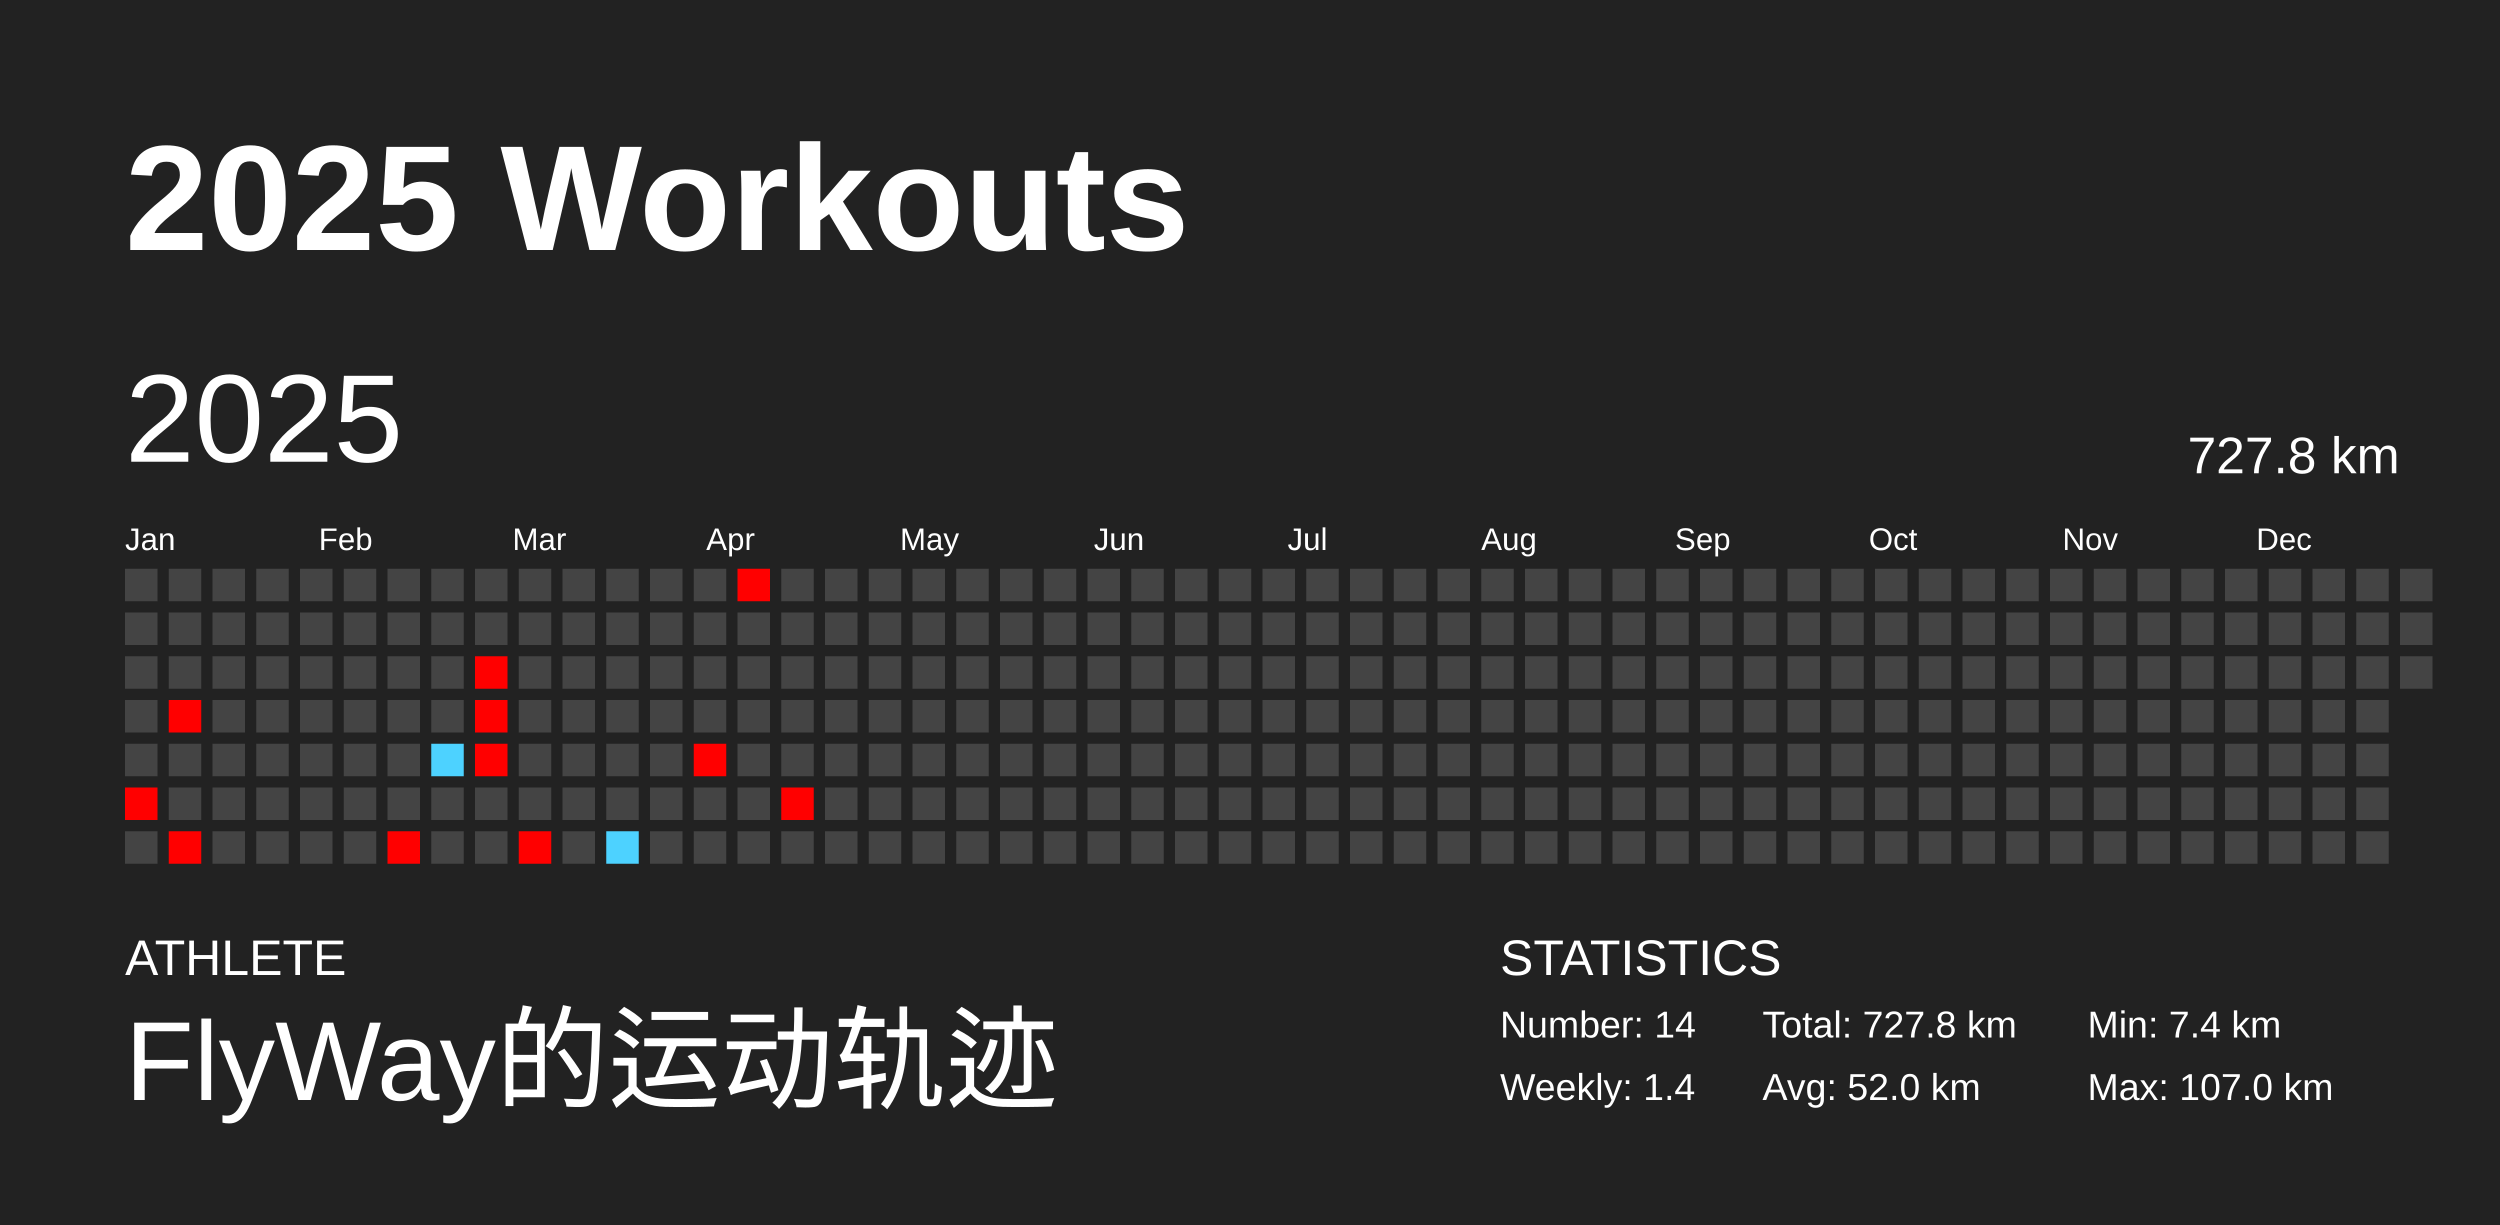
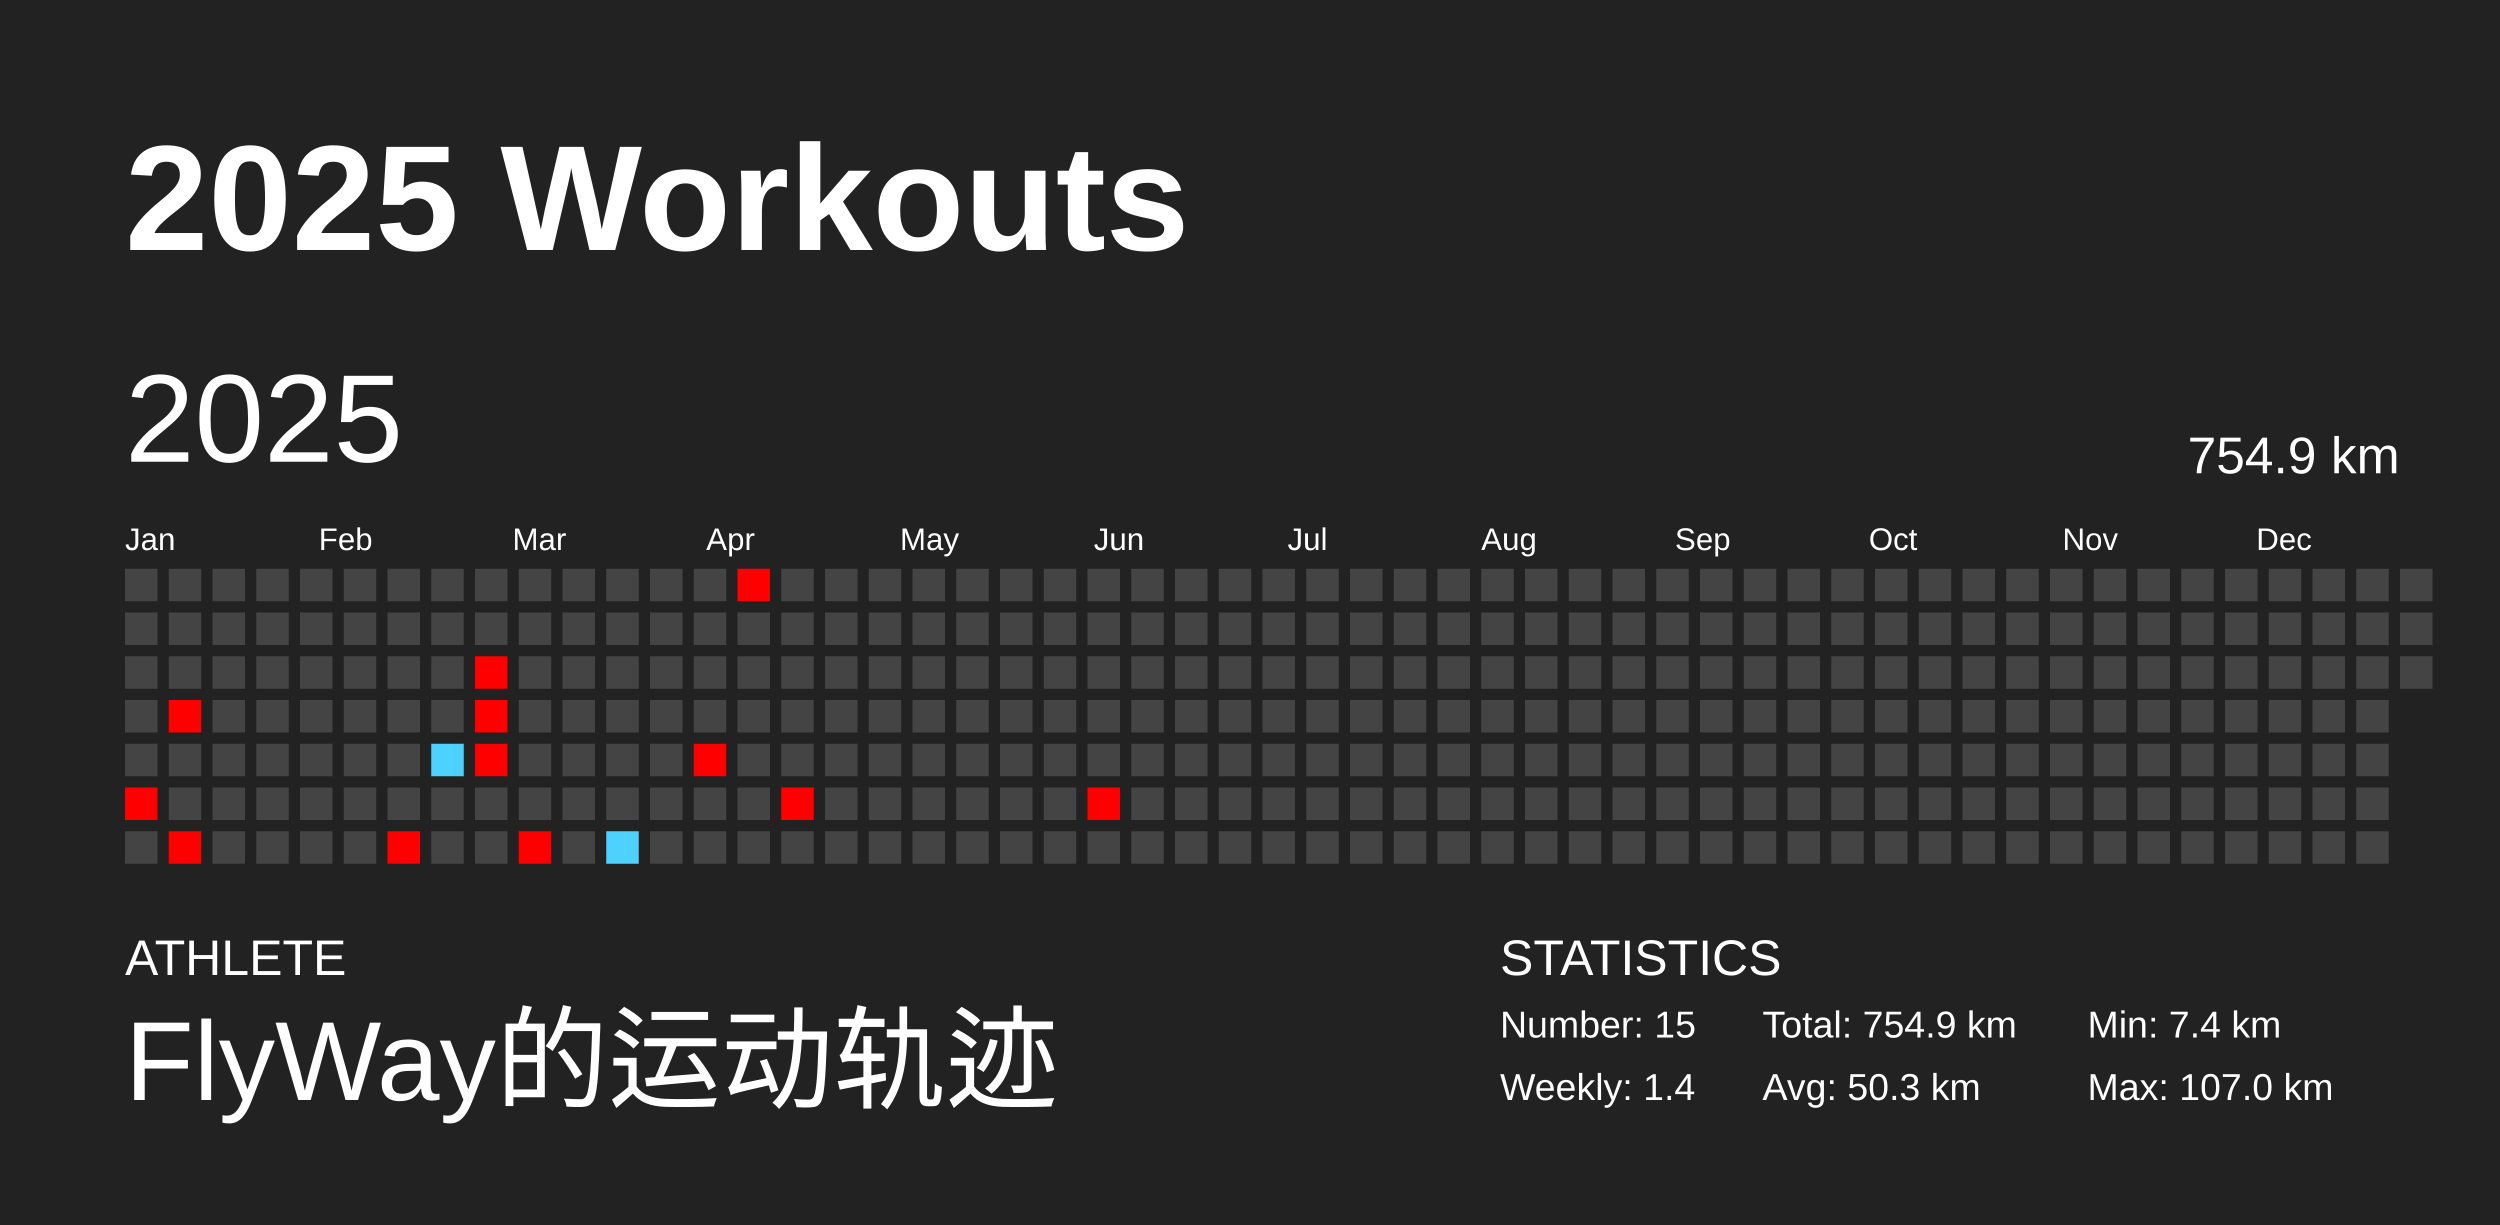
<svg xmlns="http://www.w3.org/2000/svg" baseProfile="full" height="98mm" version="1.1" viewBox="0,0,200,98" width="200mm">
  <defs />
  <rect fill="#222222" height="98" width="200" x="0" y="0" />
  <text fill="#FFFFFF" style="font-size:12px; font-family:Arial; font-weight:bold;" x="10" y="20">2025 Workouts</text>
  <text fill="#FFFFFF" style="font-size:4px; font-family:Arial" x="10" y="78">ATHLETE</text>
  <text fill="#FFFFFF" style="font-size:9px; font-family:Arial" x="10" y="88">FlyWay的运动轨迹</text>
  <text fill="#FFFFFF" style="font-size:4px; font-family:Arial" x="120" y="78">STATISTICS</text>
-   <text fill="#FFFFFF" style="font-size:3px; font-family:Arial" x="120" y="83">Number: 14</text>
+   <text fill="#FFFFFF" style="font-size:3px; font-family:Arial" x="120" y="83">Number: 15</text>
  <text fill="#FFFFFF" style="font-size:3px; font-family:Arial" x="120" y="88">Weekly: 1.4</text>
-   <text fill="#FFFFFF" style="font-size:3px; font-family:Arial" x="141" y="83">Total: 727.8 km</text>
-   <text fill="#FFFFFF" style="font-size:3px; font-family:Arial" x="141" y="88">Avg: 52.0 km</text>
+   <text fill="#FFFFFF" style="font-size:3px; font-family:Arial" x="141" y="83">Total: 754.9 km</text>
+   <text fill="#FFFFFF" style="font-size:3px; font-family:Arial" x="141" y="88">Avg: 50.3 km</text>
  <text fill="#FFFFFF" style="font-size:3px; font-family:Arial" x="167" y="83">Min: 7.4 km</text>
  <text fill="#FFFFFF" style="font-size:3px; font-family:Arial" x="167" y="88">Max: 107.0 km</text>
  <text dominant-baseline="hanging" fill="#FFFFFF" style="font-size:10.0px; font-family:Arial;" x="10" y="30">2025</text>
-   <text dominant-baseline="hanging" fill="#FFFFFF" style="font-size:4.125px; font-family:Arial;" x="175" y="35">727.8 km</text>
+   <text dominant-baseline="hanging" fill="#FFFFFF" style="font-size:4.125px; font-family:Arial;" x="175" y="35">754.9 km</text>
  <text fill="#FFFFFF" style="font-size:2.5px; font-family:Arial" x="10.0" y="44">Jan</text>
  <text fill="#FFFFFF" style="font-size:2.5px; font-family:Arial" x="25.5" y="44">Feb</text>
  <text fill="#FFFFFF" style="font-size:2.5px; font-family:Arial" x="41.0" y="44">Mar</text>
  <text fill="#FFFFFF" style="font-size:2.5px; font-family:Arial" x="56.5" y="44">Apr</text>
  <text fill="#FFFFFF" style="font-size:2.5px; font-family:Arial" x="72.0" y="44">May</text>
  <text fill="#FFFFFF" style="font-size:2.5px; font-family:Arial" x="87.5" y="44">Jun</text>
  <text fill="#FFFFFF" style="font-size:2.5px; font-family:Arial" x="103.0" y="44">Jul</text>
  <text fill="#FFFFFF" style="font-size:2.5px; font-family:Arial" x="118.5" y="44">Aug</text>
  <text fill="#FFFFFF" style="font-size:2.5px; font-family:Arial" x="134.0" y="44">Sep</text>
  <text fill="#FFFFFF" style="font-size:2.5px; font-family:Arial" x="149.5" y="44">Oct</text>
  <text fill="#FFFFFF" style="font-size:2.5px; font-family:Arial" x="165.0" y="44">Nov</text>
  <text fill="#FFFFFF" style="font-size:2.5px; font-family:Arial" x="180.5" y="44">Dec</text>
  <rect fill="#444444" height="2.6" width="2.6" x="10.0" y="45.5" />
  <rect fill="#444444" height="2.6" width="2.6" x="10.0" y="49.0" />
  <rect fill="#444444" height="2.6" width="2.6" x="10.0" y="52.5" />
  <rect fill="#444444" height="2.6" width="2.6" x="10.0" y="56.0" />
  <rect fill="#444444" height="2.6" width="2.6" x="10.0" y="59.5" />
  <rect fill="red" height="2.6" width="2.6" x="10.0" y="63.0" />
  <rect fill="#444444" height="2.6" width="2.6" x="10.0" y="66.5" />
  <rect fill="#444444" height="2.6" width="2.6" x="13.5" y="45.5" />
  <rect fill="#444444" height="2.6" width="2.6" x="13.5" y="49.0" />
  <rect fill="#444444" height="2.6" width="2.6" x="13.5" y="52.5" />
  <rect fill="red" height="2.6" width="2.6" x="13.5" y="56.0" />
  <rect fill="#444444" height="2.6" width="2.6" x="13.5" y="59.5" />
  <rect fill="#444444" height="2.6" width="2.6" x="13.5" y="63.0" />
  <rect fill="red" height="2.6" width="2.6" x="13.5" y="66.5" />
  <rect fill="#444444" height="2.6" width="2.6" x="17.0" y="45.5" />
  <rect fill="#444444" height="2.6" width="2.6" x="17.0" y="49.0" />
  <rect fill="#444444" height="2.6" width="2.6" x="17.0" y="52.5" />
  <rect fill="#444444" height="2.6" width="2.6" x="17.0" y="56.0" />
  <rect fill="#444444" height="2.6" width="2.6" x="17.0" y="59.5" />
  <rect fill="#444444" height="2.6" width="2.6" x="17.0" y="63.0" />
  <rect fill="#444444" height="2.6" width="2.6" x="17.0" y="66.5" />
  <rect fill="#444444" height="2.6" width="2.6" x="20.5" y="45.5" />
  <rect fill="#444444" height="2.6" width="2.6" x="20.5" y="49.0" />
  <rect fill="#444444" height="2.6" width="2.6" x="20.5" y="52.5" />
  <rect fill="#444444" height="2.6" width="2.6" x="20.5" y="56.0" />
  <rect fill="#444444" height="2.6" width="2.6" x="20.5" y="59.5" />
  <rect fill="#444444" height="2.6" width="2.6" x="20.5" y="63.0" />
  <rect fill="#444444" height="2.6" width="2.6" x="20.5" y="66.5" />
  <rect fill="#444444" height="2.6" width="2.6" x="24.0" y="45.5" />
  <rect fill="#444444" height="2.6" width="2.6" x="24.0" y="49.0" />
  <rect fill="#444444" height="2.6" width="2.6" x="24.0" y="52.5" />
  <rect fill="#444444" height="2.6" width="2.6" x="24.0" y="56.0" />
  <rect fill="#444444" height="2.6" width="2.6" x="24.0" y="59.5" />
  <rect fill="#444444" height="2.6" width="2.6" x="24.0" y="63.0" />
  <rect fill="#444444" height="2.6" width="2.6" x="24.0" y="66.5" />
  <rect fill="#444444" height="2.6" width="2.6" x="27.5" y="45.5" />
  <rect fill="#444444" height="2.6" width="2.6" x="27.5" y="49.0" />
  <rect fill="#444444" height="2.6" width="2.6" x="27.5" y="52.5" />
  <rect fill="#444444" height="2.6" width="2.6" x="27.5" y="56.0" />
  <rect fill="#444444" height="2.6" width="2.6" x="27.5" y="59.5" />
  <rect fill="#444444" height="2.6" width="2.6" x="27.5" y="63.0" />
  <rect fill="#444444" height="2.6" width="2.6" x="27.5" y="66.5" />
  <rect fill="#444444" height="2.6" width="2.6" x="31.0" y="45.5" />
  <rect fill="#444444" height="2.6" width="2.6" x="31.0" y="49.0" />
  <rect fill="#444444" height="2.6" width="2.6" x="31.0" y="52.5" />
  <rect fill="#444444" height="2.6" width="2.6" x="31.0" y="56.0" />
  <rect fill="#444444" height="2.6" width="2.6" x="31.0" y="59.5" />
  <rect fill="#444444" height="2.6" width="2.6" x="31.0" y="63.0" />
  <rect fill="red" height="2.6" width="2.6" x="31.0" y="66.5" />
  <rect fill="#444444" height="2.6" width="2.6" x="34.5" y="45.5" />
  <rect fill="#444444" height="2.6" width="2.6" x="34.5" y="49.0" />
  <rect fill="#444444" height="2.6" width="2.6" x="34.5" y="52.5" />
  <rect fill="#444444" height="2.6" width="2.6" x="34.5" y="56.0" />
  <rect fill="#4dd2ff" height="2.6" width="2.6" x="34.5" y="59.5" />
  <rect fill="#444444" height="2.6" width="2.6" x="34.5" y="63.0" />
  <rect fill="#444444" height="2.6" width="2.6" x="34.5" y="66.5" />
  <rect fill="#444444" height="2.6" width="2.6" x="38.0" y="45.5" />
  <rect fill="#444444" height="2.6" width="2.6" x="38.0" y="49.0" />
  <rect fill="red" height="2.6" width="2.6" x="38.0" y="52.5" />
  <rect fill="red" height="2.6" width="2.6" x="38.0" y="56.0" />
  <rect fill="red" height="2.6" width="2.6" x="38.0" y="59.5" />
  <rect fill="#444444" height="2.6" width="2.6" x="38.0" y="63.0" />
  <rect fill="#444444" height="2.6" width="2.6" x="38.0" y="66.5" />
  <rect fill="#444444" height="2.6" width="2.6" x="41.5" y="45.5" />
  <rect fill="#444444" height="2.6" width="2.6" x="41.5" y="49.0" />
  <rect fill="#444444" height="2.6" width="2.6" x="41.5" y="52.5" />
  <rect fill="#444444" height="2.6" width="2.6" x="41.5" y="56.0" />
  <rect fill="#444444" height="2.6" width="2.6" x="41.5" y="59.5" />
  <rect fill="#444444" height="2.6" width="2.6" x="41.5" y="63.0" />
  <rect fill="red" height="2.6" width="2.6" x="41.5" y="66.5" />
  <rect fill="#444444" height="2.6" width="2.6" x="45.0" y="45.5" />
  <rect fill="#444444" height="2.6" width="2.6" x="45.0" y="49.0" />
  <rect fill="#444444" height="2.6" width="2.6" x="45.0" y="52.5" />
  <rect fill="#444444" height="2.6" width="2.6" x="45.0" y="56.0" />
  <rect fill="#444444" height="2.6" width="2.6" x="45.0" y="59.5" />
  <rect fill="#444444" height="2.6" width="2.6" x="45.0" y="63.0" />
  <rect fill="#444444" height="2.6" width="2.6" x="45.0" y="66.5" />
  <rect fill="#444444" height="2.6" width="2.6" x="48.5" y="45.5" />
  <rect fill="#444444" height="2.6" width="2.6" x="48.5" y="49.0" />
  <rect fill="#444444" height="2.6" width="2.6" x="48.5" y="52.5" />
  <rect fill="#444444" height="2.6" width="2.6" x="48.5" y="56.0" />
  <rect fill="#444444" height="2.6" width="2.6" x="48.5" y="59.5" />
  <rect fill="#444444" height="2.6" width="2.6" x="48.5" y="63.0" />
  <rect fill="#4dd2ff" height="2.6" width="2.6" x="48.5" y="66.5" />
  <rect fill="#444444" height="2.6" width="2.6" x="52.0" y="45.5" />
  <rect fill="#444444" height="2.6" width="2.6" x="52.0" y="49.0" />
  <rect fill="#444444" height="2.6" width="2.6" x="52.0" y="52.5" />
  <rect fill="#444444" height="2.6" width="2.6" x="52.0" y="56.0" />
  <rect fill="#444444" height="2.6" width="2.6" x="52.0" y="59.5" />
  <rect fill="#444444" height="2.6" width="2.6" x="52.0" y="63.0" />
  <rect fill="#444444" height="2.6" width="2.6" x="52.0" y="66.5" />
  <rect fill="#444444" height="2.6" width="2.6" x="55.5" y="45.5" />
  <rect fill="#444444" height="2.6" width="2.6" x="55.5" y="49.0" />
  <rect fill="#444444" height="2.6" width="2.6" x="55.5" y="52.5" />
  <rect fill="#444444" height="2.6" width="2.6" x="55.5" y="56.0" />
  <rect fill="red" height="2.6" width="2.6" x="55.5" y="59.5" />
  <rect fill="#444444" height="2.6" width="2.6" x="55.5" y="63.0" />
  <rect fill="#444444" height="2.6" width="2.6" x="55.5" y="66.5" />
  <rect fill="red" height="2.6" width="2.6" x="59.0" y="45.5" />
  <rect fill="#444444" height="2.6" width="2.6" x="59.0" y="49.0" />
  <rect fill="#444444" height="2.6" width="2.6" x="59.0" y="52.5" />
  <rect fill="#444444" height="2.6" width="2.6" x="59.0" y="56.0" />
  <rect fill="#444444" height="2.6" width="2.6" x="59.0" y="59.5" />
  <rect fill="#444444" height="2.6" width="2.6" x="59.0" y="63.0" />
  <rect fill="#444444" height="2.6" width="2.6" x="59.0" y="66.5" />
  <rect fill="#444444" height="2.6" width="2.6" x="62.5" y="45.5" />
  <rect fill="#444444" height="2.6" width="2.6" x="62.5" y="49.0" />
  <rect fill="#444444" height="2.6" width="2.6" x="62.5" y="52.5" />
  <rect fill="#444444" height="2.6" width="2.6" x="62.5" y="56.0" />
  <rect fill="#444444" height="2.6" width="2.6" x="62.5" y="59.5" />
  <rect fill="red" height="2.6" width="2.6" x="62.5" y="63.0" />
  <rect fill="#444444" height="2.6" width="2.6" x="62.5" y="66.5" />
  <rect fill="#444444" height="2.6" width="2.6" x="66.0" y="45.5" />
  <rect fill="#444444" height="2.6" width="2.6" x="66.0" y="49.0" />
  <rect fill="#444444" height="2.6" width="2.6" x="66.0" y="52.5" />
  <rect fill="#444444" height="2.6" width="2.6" x="66.0" y="56.0" />
  <rect fill="#444444" height="2.6" width="2.6" x="66.0" y="59.5" />
  <rect fill="#444444" height="2.6" width="2.6" x="66.0" y="63.0" />
  <rect fill="#444444" height="2.6" width="2.6" x="66.0" y="66.5" />
  <rect fill="#444444" height="2.6" width="2.6" x="69.5" y="45.5" />
  <rect fill="#444444" height="2.6" width="2.6" x="69.5" y="49.0" />
  <rect fill="#444444" height="2.6" width="2.6" x="69.5" y="52.5" />
  <rect fill="#444444" height="2.6" width="2.6" x="69.5" y="56.0" />
  <rect fill="#444444" height="2.6" width="2.6" x="69.5" y="59.5" />
  <rect fill="#444444" height="2.6" width="2.6" x="69.5" y="63.0" />
  <rect fill="#444444" height="2.6" width="2.6" x="69.5" y="66.5" />
  <rect fill="#444444" height="2.6" width="2.6" x="73.0" y="45.5" />
  <rect fill="#444444" height="2.6" width="2.6" x="73.0" y="49.0" />
  <rect fill="#444444" height="2.6" width="2.6" x="73.0" y="52.5" />
  <rect fill="#444444" height="2.6" width="2.6" x="73.0" y="56.0" />
  <rect fill="#444444" height="2.6" width="2.6" x="73.0" y="59.5" />
  <rect fill="#444444" height="2.6" width="2.6" x="73.0" y="63.0" />
  <rect fill="#444444" height="2.6" width="2.6" x="73.0" y="66.5" />
  <rect fill="#444444" height="2.6" width="2.6" x="76.5" y="45.5" />
  <rect fill="#444444" height="2.6" width="2.6" x="76.5" y="49.0" />
  <rect fill="#444444" height="2.6" width="2.6" x="76.5" y="52.5" />
  <rect fill="#444444" height="2.6" width="2.6" x="76.5" y="56.0" />
  <rect fill="#444444" height="2.6" width="2.6" x="76.5" y="59.5" />
  <rect fill="#444444" height="2.6" width="2.6" x="76.5" y="63.0" />
  <rect fill="#444444" height="2.6" width="2.6" x="76.5" y="66.5" />
  <rect fill="#444444" height="2.6" width="2.6" x="80.0" y="45.5" />
  <rect fill="#444444" height="2.6" width="2.6" x="80.0" y="49.0" />
  <rect fill="#444444" height="2.6" width="2.6" x="80.0" y="52.5" />
  <rect fill="#444444" height="2.6" width="2.6" x="80.0" y="56.0" />
  <rect fill="#444444" height="2.6" width="2.6" x="80.0" y="59.5" />
  <rect fill="#444444" height="2.6" width="2.6" x="80.0" y="63.0" />
  <rect fill="#444444" height="2.6" width="2.6" x="80.0" y="66.5" />
  <rect fill="#444444" height="2.6" width="2.6" x="83.5" y="45.5" />
  <rect fill="#444444" height="2.6" width="2.6" x="83.5" y="49.0" />
  <rect fill="#444444" height="2.6" width="2.6" x="83.5" y="52.5" />
  <rect fill="#444444" height="2.6" width="2.6" x="83.5" y="56.0" />
  <rect fill="#444444" height="2.6" width="2.6" x="83.5" y="59.5" />
  <rect fill="#444444" height="2.6" width="2.6" x="83.5" y="63.0" />
  <rect fill="#444444" height="2.6" width="2.6" x="83.5" y="66.5" />
  <rect fill="#444444" height="2.6" width="2.6" x="87.0" y="45.5" />
  <rect fill="#444444" height="2.6" width="2.6" x="87.0" y="49.0" />
  <rect fill="#444444" height="2.6" width="2.6" x="87.0" y="52.5" />
  <rect fill="#444444" height="2.6" width="2.6" x="87.0" y="56.0" />
  <rect fill="#444444" height="2.6" width="2.6" x="87.0" y="59.5" />
-   <rect fill="#444444" height="2.6" width="2.6" x="87.0" y="63.0" />
+   <rect fill="red" height="2.6" width="2.6" x="87.0" y="63.0" />
  <rect fill="#444444" height="2.6" width="2.6" x="87.0" y="66.5" />
  <rect fill="#444444" height="2.6" width="2.6" x="90.5" y="45.5" />
  <rect fill="#444444" height="2.6" width="2.6" x="90.5" y="49.0" />
  <rect fill="#444444" height="2.6" width="2.6" x="90.5" y="52.5" />
  <rect fill="#444444" height="2.6" width="2.6" x="90.5" y="56.0" />
  <rect fill="#444444" height="2.6" width="2.6" x="90.5" y="59.5" />
  <rect fill="#444444" height="2.6" width="2.6" x="90.5" y="63.0" />
  <rect fill="#444444" height="2.6" width="2.6" x="90.5" y="66.5" />
  <rect fill="#444444" height="2.6" width="2.6" x="94.0" y="45.5" />
  <rect fill="#444444" height="2.6" width="2.6" x="94.0" y="49.0" />
  <rect fill="#444444" height="2.6" width="2.6" x="94.0" y="52.5" />
  <rect fill="#444444" height="2.6" width="2.6" x="94.0" y="56.0" />
  <rect fill="#444444" height="2.6" width="2.6" x="94.0" y="59.5" />
  <rect fill="#444444" height="2.6" width="2.6" x="94.0" y="63.0" />
  <rect fill="#444444" height="2.6" width="2.6" x="94.0" y="66.5" />
  <rect fill="#444444" height="2.6" width="2.6" x="97.5" y="45.5" />
  <rect fill="#444444" height="2.6" width="2.6" x="97.5" y="49.0" />
  <rect fill="#444444" height="2.6" width="2.6" x="97.5" y="52.5" />
  <rect fill="#444444" height="2.6" width="2.6" x="97.5" y="56.0" />
  <rect fill="#444444" height="2.6" width="2.6" x="97.5" y="59.5" />
  <rect fill="#444444" height="2.6" width="2.6" x="97.5" y="63.0" />
  <rect fill="#444444" height="2.6" width="2.6" x="97.5" y="66.5" />
  <rect fill="#444444" height="2.6" width="2.6" x="101.0" y="45.5" />
  <rect fill="#444444" height="2.6" width="2.6" x="101.0" y="49.0" />
  <rect fill="#444444" height="2.6" width="2.6" x="101.0" y="52.5" />
  <rect fill="#444444" height="2.6" width="2.6" x="101.0" y="56.0" />
  <rect fill="#444444" height="2.6" width="2.6" x="101.0" y="59.5" />
  <rect fill="#444444" height="2.6" width="2.6" x="101.0" y="63.0" />
  <rect fill="#444444" height="2.6" width="2.6" x="101.0" y="66.5" />
  <rect fill="#444444" height="2.6" width="2.6" x="104.5" y="45.5" />
  <rect fill="#444444" height="2.6" width="2.6" x="104.5" y="49.0" />
  <rect fill="#444444" height="2.6" width="2.6" x="104.5" y="52.5" />
  <rect fill="#444444" height="2.6" width="2.6" x="104.5" y="56.0" />
  <rect fill="#444444" height="2.6" width="2.6" x="104.5" y="59.5" />
  <rect fill="#444444" height="2.6" width="2.6" x="104.5" y="63.0" />
  <rect fill="#444444" height="2.6" width="2.6" x="104.5" y="66.5" />
  <rect fill="#444444" height="2.6" width="2.6" x="108.0" y="45.5" />
  <rect fill="#444444" height="2.6" width="2.6" x="108.0" y="49.0" />
  <rect fill="#444444" height="2.6" width="2.6" x="108.0" y="52.5" />
  <rect fill="#444444" height="2.6" width="2.6" x="108.0" y="56.0" />
  <rect fill="#444444" height="2.6" width="2.6" x="108.0" y="59.5" />
  <rect fill="#444444" height="2.6" width="2.6" x="108.0" y="63.0" />
  <rect fill="#444444" height="2.6" width="2.6" x="108.0" y="66.5" />
  <rect fill="#444444" height="2.6" width="2.6" x="111.5" y="45.5" />
  <rect fill="#444444" height="2.6" width="2.6" x="111.5" y="49.0" />
  <rect fill="#444444" height="2.6" width="2.6" x="111.5" y="52.5" />
  <rect fill="#444444" height="2.6" width="2.6" x="111.5" y="56.0" />
  <rect fill="#444444" height="2.6" width="2.6" x="111.5" y="59.5" />
  <rect fill="#444444" height="2.6" width="2.6" x="111.5" y="63.0" />
  <rect fill="#444444" height="2.6" width="2.6" x="111.5" y="66.5" />
  <rect fill="#444444" height="2.6" width="2.6" x="115.0" y="45.5" />
  <rect fill="#444444" height="2.6" width="2.6" x="115.0" y="49.0" />
  <rect fill="#444444" height="2.6" width="2.6" x="115.0" y="52.5" />
  <rect fill="#444444" height="2.6" width="2.6" x="115.0" y="56.0" />
  <rect fill="#444444" height="2.6" width="2.6" x="115.0" y="59.5" />
  <rect fill="#444444" height="2.6" width="2.6" x="115.0" y="63.0" />
  <rect fill="#444444" height="2.6" width="2.6" x="115.0" y="66.5" />
  <rect fill="#444444" height="2.6" width="2.6" x="118.5" y="45.5" />
  <rect fill="#444444" height="2.6" width="2.6" x="118.5" y="49.0" />
  <rect fill="#444444" height="2.6" width="2.6" x="118.5" y="52.5" />
  <rect fill="#444444" height="2.6" width="2.6" x="118.5" y="56.0" />
  <rect fill="#444444" height="2.6" width="2.6" x="118.5" y="59.5" />
  <rect fill="#444444" height="2.6" width="2.6" x="118.5" y="63.0" />
  <rect fill="#444444" height="2.6" width="2.6" x="118.5" y="66.5" />
  <rect fill="#444444" height="2.6" width="2.6" x="122.0" y="45.5" />
  <rect fill="#444444" height="2.6" width="2.6" x="122.0" y="49.0" />
  <rect fill="#444444" height="2.6" width="2.6" x="122.0" y="52.5" />
  <rect fill="#444444" height="2.6" width="2.6" x="122.0" y="56.0" />
  <rect fill="#444444" height="2.6" width="2.6" x="122.0" y="59.5" />
  <rect fill="#444444" height="2.6" width="2.6" x="122.0" y="63.0" />
  <rect fill="#444444" height="2.6" width="2.6" x="122.0" y="66.5" />
  <rect fill="#444444" height="2.6" width="2.6" x="125.5" y="45.5" />
  <rect fill="#444444" height="2.6" width="2.6" x="125.5" y="49.0" />
  <rect fill="#444444" height="2.6" width="2.6" x="125.5" y="52.5" />
  <rect fill="#444444" height="2.6" width="2.6" x="125.5" y="56.0" />
  <rect fill="#444444" height="2.6" width="2.6" x="125.5" y="59.5" />
  <rect fill="#444444" height="2.6" width="2.6" x="125.5" y="63.0" />
  <rect fill="#444444" height="2.6" width="2.6" x="125.5" y="66.5" />
  <rect fill="#444444" height="2.6" width="2.6" x="129.0" y="45.5" />
  <rect fill="#444444" height="2.6" width="2.6" x="129.0" y="49.0" />
  <rect fill="#444444" height="2.6" width="2.6" x="129.0" y="52.5" />
  <rect fill="#444444" height="2.6" width="2.6" x="129.0" y="56.0" />
  <rect fill="#444444" height="2.6" width="2.6" x="129.0" y="59.5" />
  <rect fill="#444444" height="2.6" width="2.6" x="129.0" y="63.0" />
  <rect fill="#444444" height="2.6" width="2.6" x="129.0" y="66.5" />
  <rect fill="#444444" height="2.6" width="2.6" x="132.5" y="45.5" />
  <rect fill="#444444" height="2.6" width="2.6" x="132.5" y="49.0" />
  <rect fill="#444444" height="2.6" width="2.6" x="132.5" y="52.5" />
  <rect fill="#444444" height="2.6" width="2.6" x="132.5" y="56.0" />
  <rect fill="#444444" height="2.6" width="2.6" x="132.5" y="59.5" />
  <rect fill="#444444" height="2.6" width="2.6" x="132.5" y="63.0" />
  <rect fill="#444444" height="2.6" width="2.6" x="132.5" y="66.5" />
  <rect fill="#444444" height="2.6" width="2.6" x="136.0" y="45.5" />
  <rect fill="#444444" height="2.6" width="2.6" x="136.0" y="49.0" />
  <rect fill="#444444" height="2.6" width="2.6" x="136.0" y="52.5" />
  <rect fill="#444444" height="2.6" width="2.6" x="136.0" y="56.0" />
  <rect fill="#444444" height="2.6" width="2.6" x="136.0" y="59.5" />
  <rect fill="#444444" height="2.6" width="2.6" x="136.0" y="63.0" />
  <rect fill="#444444" height="2.6" width="2.6" x="136.0" y="66.5" />
  <rect fill="#444444" height="2.6" width="2.6" x="139.5" y="45.5" />
  <rect fill="#444444" height="2.6" width="2.6" x="139.5" y="49.0" />
  <rect fill="#444444" height="2.6" width="2.6" x="139.5" y="52.5" />
  <rect fill="#444444" height="2.6" width="2.6" x="139.5" y="56.0" />
  <rect fill="#444444" height="2.6" width="2.6" x="139.5" y="59.5" />
  <rect fill="#444444" height="2.6" width="2.6" x="139.5" y="63.0" />
  <rect fill="#444444" height="2.6" width="2.6" x="139.5" y="66.5" />
  <rect fill="#444444" height="2.6" width="2.6" x="143.0" y="45.5" />
  <rect fill="#444444" height="2.6" width="2.6" x="143.0" y="49.0" />
  <rect fill="#444444" height="2.6" width="2.6" x="143.0" y="52.5" />
  <rect fill="#444444" height="2.6" width="2.6" x="143.0" y="56.0" />
  <rect fill="#444444" height="2.6" width="2.6" x="143.0" y="59.5" />
  <rect fill="#444444" height="2.6" width="2.6" x="143.0" y="63.0" />
  <rect fill="#444444" height="2.6" width="2.6" x="143.0" y="66.5" />
  <rect fill="#444444" height="2.6" width="2.6" x="146.5" y="45.5" />
  <rect fill="#444444" height="2.6" width="2.6" x="146.5" y="49.0" />
  <rect fill="#444444" height="2.6" width="2.6" x="146.5" y="52.5" />
  <rect fill="#444444" height="2.6" width="2.6" x="146.5" y="56.0" />
  <rect fill="#444444" height="2.6" width="2.6" x="146.5" y="59.5" />
  <rect fill="#444444" height="2.6" width="2.6" x="146.5" y="63.0" />
  <rect fill="#444444" height="2.6" width="2.6" x="146.5" y="66.5" />
  <rect fill="#444444" height="2.6" width="2.6" x="150.0" y="45.5" />
  <rect fill="#444444" height="2.6" width="2.6" x="150.0" y="49.0" />
  <rect fill="#444444" height="2.6" width="2.6" x="150.0" y="52.5" />
  <rect fill="#444444" height="2.6" width="2.6" x="150.0" y="56.0" />
  <rect fill="#444444" height="2.6" width="2.6" x="150.0" y="59.5" />
  <rect fill="#444444" height="2.6" width="2.6" x="150.0" y="63.0" />
  <rect fill="#444444" height="2.6" width="2.6" x="150.0" y="66.5" />
  <rect fill="#444444" height="2.6" width="2.6" x="153.5" y="45.5" />
  <rect fill="#444444" height="2.6" width="2.6" x="153.5" y="49.0" />
  <rect fill="#444444" height="2.6" width="2.6" x="153.5" y="52.5" />
  <rect fill="#444444" height="2.6" width="2.6" x="153.5" y="56.0" />
  <rect fill="#444444" height="2.6" width="2.6" x="153.5" y="59.5" />
  <rect fill="#444444" height="2.6" width="2.6" x="153.5" y="63.0" />
  <rect fill="#444444" height="2.6" width="2.6" x="153.5" y="66.5" />
  <rect fill="#444444" height="2.6" width="2.6" x="157.0" y="45.5" />
  <rect fill="#444444" height="2.6" width="2.6" x="157.0" y="49.0" />
  <rect fill="#444444" height="2.6" width="2.6" x="157.0" y="52.5" />
  <rect fill="#444444" height="2.6" width="2.6" x="157.0" y="56.0" />
  <rect fill="#444444" height="2.6" width="2.6" x="157.0" y="59.5" />
  <rect fill="#444444" height="2.6" width="2.6" x="157.0" y="63.0" />
  <rect fill="#444444" height="2.6" width="2.6" x="157.0" y="66.5" />
  <rect fill="#444444" height="2.6" width="2.6" x="160.5" y="45.5" />
  <rect fill="#444444" height="2.6" width="2.6" x="160.5" y="49.0" />
  <rect fill="#444444" height="2.6" width="2.6" x="160.5" y="52.5" />
  <rect fill="#444444" height="2.6" width="2.6" x="160.5" y="56.0" />
  <rect fill="#444444" height="2.6" width="2.6" x="160.5" y="59.5" />
  <rect fill="#444444" height="2.6" width="2.6" x="160.5" y="63.0" />
  <rect fill="#444444" height="2.6" width="2.6" x="160.5" y="66.5" />
  <rect fill="#444444" height="2.6" width="2.6" x="164.0" y="45.5" />
  <rect fill="#444444" height="2.6" width="2.6" x="164.0" y="49.0" />
  <rect fill="#444444" height="2.6" width="2.6" x="164.0" y="52.5" />
  <rect fill="#444444" height="2.6" width="2.6" x="164.0" y="56.0" />
  <rect fill="#444444" height="2.6" width="2.6" x="164.0" y="59.5" />
  <rect fill="#444444" height="2.6" width="2.6" x="164.0" y="63.0" />
  <rect fill="#444444" height="2.6" width="2.6" x="164.0" y="66.5" />
  <rect fill="#444444" height="2.6" width="2.6" x="167.5" y="45.5" />
  <rect fill="#444444" height="2.6" width="2.6" x="167.5" y="49.0" />
  <rect fill="#444444" height="2.6" width="2.6" x="167.5" y="52.5" />
  <rect fill="#444444" height="2.6" width="2.6" x="167.5" y="56.0" />
  <rect fill="#444444" height="2.6" width="2.6" x="167.5" y="59.5" />
  <rect fill="#444444" height="2.6" width="2.6" x="167.5" y="63.0" />
  <rect fill="#444444" height="2.6" width="2.6" x="167.5" y="66.5" />
  <rect fill="#444444" height="2.6" width="2.6" x="171.0" y="45.5" />
  <rect fill="#444444" height="2.6" width="2.6" x="171.0" y="49.0" />
  <rect fill="#444444" height="2.6" width="2.6" x="171.0" y="52.5" />
  <rect fill="#444444" height="2.6" width="2.6" x="171.0" y="56.0" />
  <rect fill="#444444" height="2.6" width="2.6" x="171.0" y="59.5" />
  <rect fill="#444444" height="2.6" width="2.6" x="171.0" y="63.0" />
  <rect fill="#444444" height="2.6" width="2.6" x="171.0" y="66.5" />
  <rect fill="#444444" height="2.6" width="2.6" x="174.5" y="45.5" />
  <rect fill="#444444" height="2.6" width="2.6" x="174.5" y="49.0" />
  <rect fill="#444444" height="2.6" width="2.6" x="174.5" y="52.5" />
  <rect fill="#444444" height="2.6" width="2.6" x="174.5" y="56.0" />
  <rect fill="#444444" height="2.6" width="2.6" x="174.5" y="59.5" />
  <rect fill="#444444" height="2.6" width="2.6" x="174.5" y="63.0" />
  <rect fill="#444444" height="2.6" width="2.6" x="174.5" y="66.5" />
  <rect fill="#444444" height="2.6" width="2.6" x="178.0" y="45.5" />
  <rect fill="#444444" height="2.6" width="2.6" x="178.0" y="49.0" />
  <rect fill="#444444" height="2.6" width="2.6" x="178.0" y="52.5" />
  <rect fill="#444444" height="2.6" width="2.6" x="178.0" y="56.0" />
  <rect fill="#444444" height="2.6" width="2.6" x="178.0" y="59.5" />
  <rect fill="#444444" height="2.6" width="2.6" x="178.0" y="63.0" />
  <rect fill="#444444" height="2.6" width="2.6" x="178.0" y="66.5" />
  <rect fill="#444444" height="2.6" width="2.6" x="181.5" y="45.5" />
  <rect fill="#444444" height="2.6" width="2.6" x="181.5" y="49.0" />
  <rect fill="#444444" height="2.6" width="2.6" x="181.5" y="52.5" />
  <rect fill="#444444" height="2.6" width="2.6" x="181.5" y="56.0" />
  <rect fill="#444444" height="2.6" width="2.6" x="181.5" y="59.5" />
  <rect fill="#444444" height="2.6" width="2.6" x="181.5" y="63.0" />
  <rect fill="#444444" height="2.6" width="2.6" x="181.5" y="66.5" />
  <rect fill="#444444" height="2.6" width="2.6" x="185.0" y="45.5" />
  <rect fill="#444444" height="2.6" width="2.6" x="185.0" y="49.0" />
  <rect fill="#444444" height="2.6" width="2.6" x="185.0" y="52.5" />
  <rect fill="#444444" height="2.6" width="2.6" x="185.0" y="56.0" />
  <rect fill="#444444" height="2.6" width="2.6" x="185.0" y="59.5" />
  <rect fill="#444444" height="2.6" width="2.6" x="185.0" y="63.0" />
  <rect fill="#444444" height="2.6" width="2.6" x="185.0" y="66.5" />
  <rect fill="#444444" height="2.6" width="2.6" x="188.5" y="45.5" />
  <rect fill="#444444" height="2.6" width="2.6" x="188.5" y="49.0" />
  <rect fill="#444444" height="2.6" width="2.6" x="188.5" y="52.5" />
  <rect fill="#444444" height="2.6" width="2.6" x="188.5" y="56.0" />
  <rect fill="#444444" height="2.6" width="2.6" x="188.5" y="59.5" />
  <rect fill="#444444" height="2.6" width="2.6" x="188.5" y="63.0" />
  <rect fill="#444444" height="2.6" width="2.6" x="188.5" y="66.5" />
  <rect fill="#444444" height="2.6" width="2.6" x="192.0" y="45.5" />
  <rect fill="#444444" height="2.6" width="2.6" x="192.0" y="49.0" />
  <rect fill="#444444" height="2.6" width="2.6" x="192.0" y="52.5" />
</svg>
